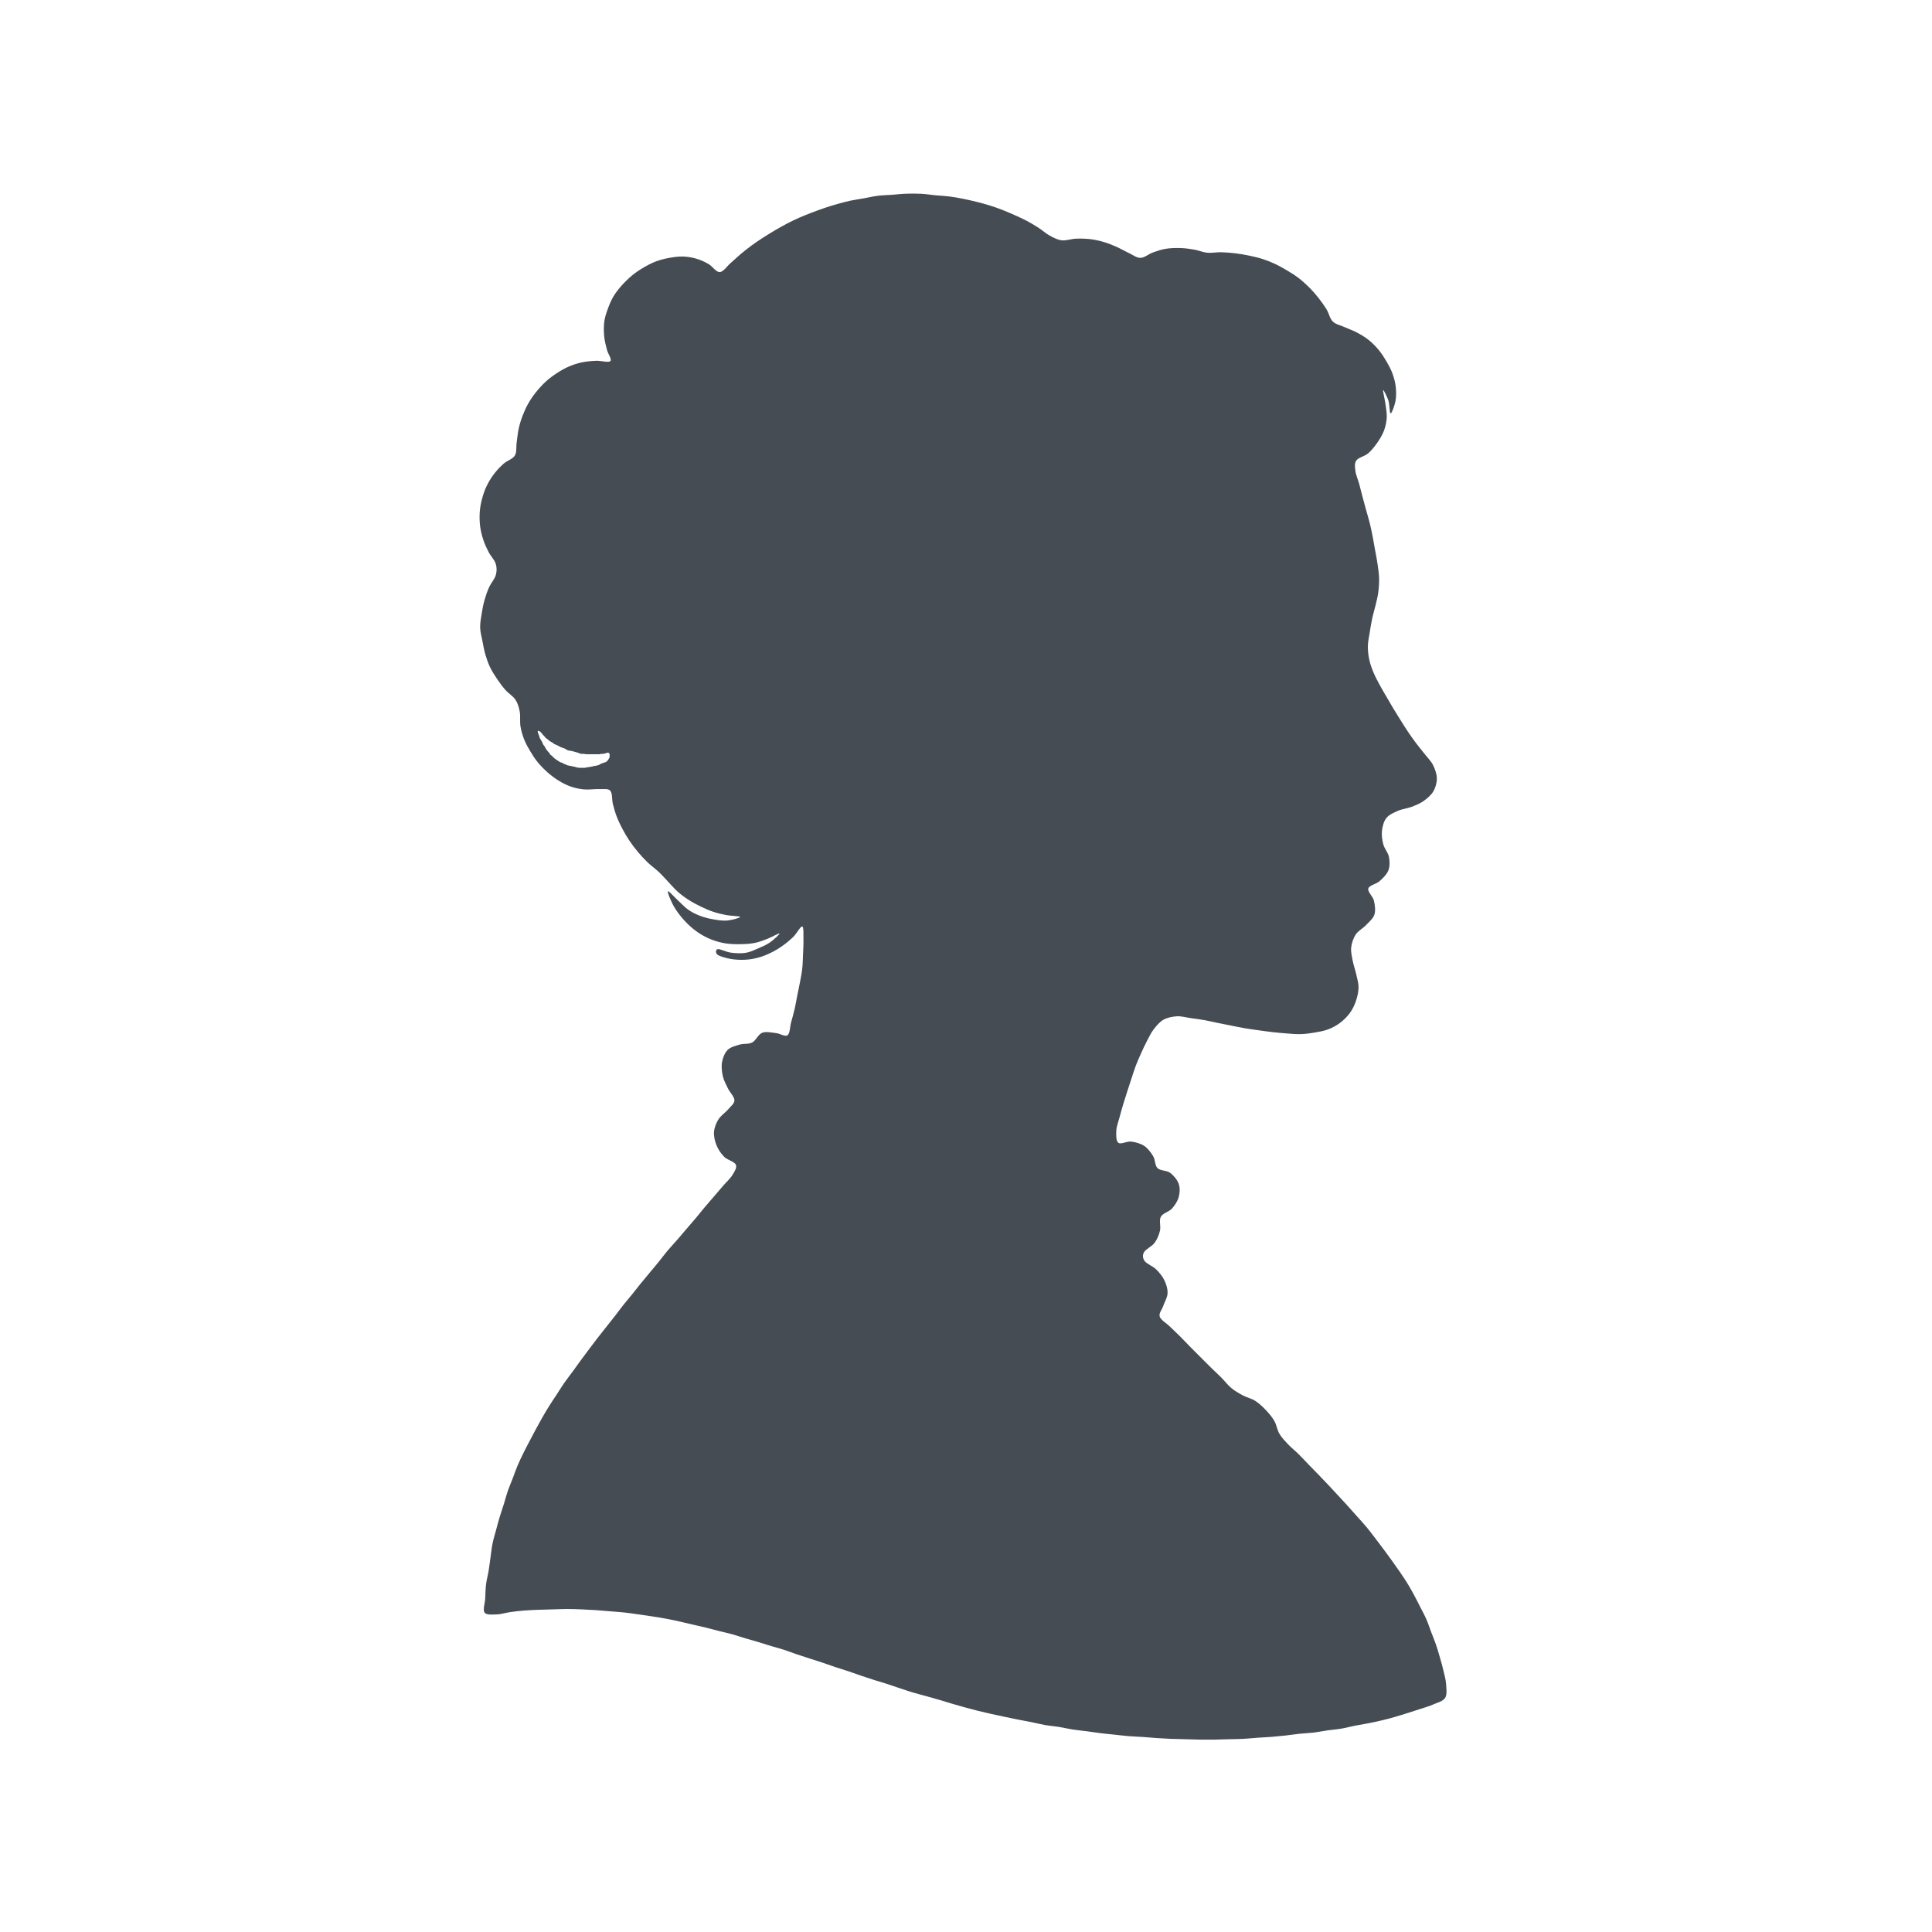
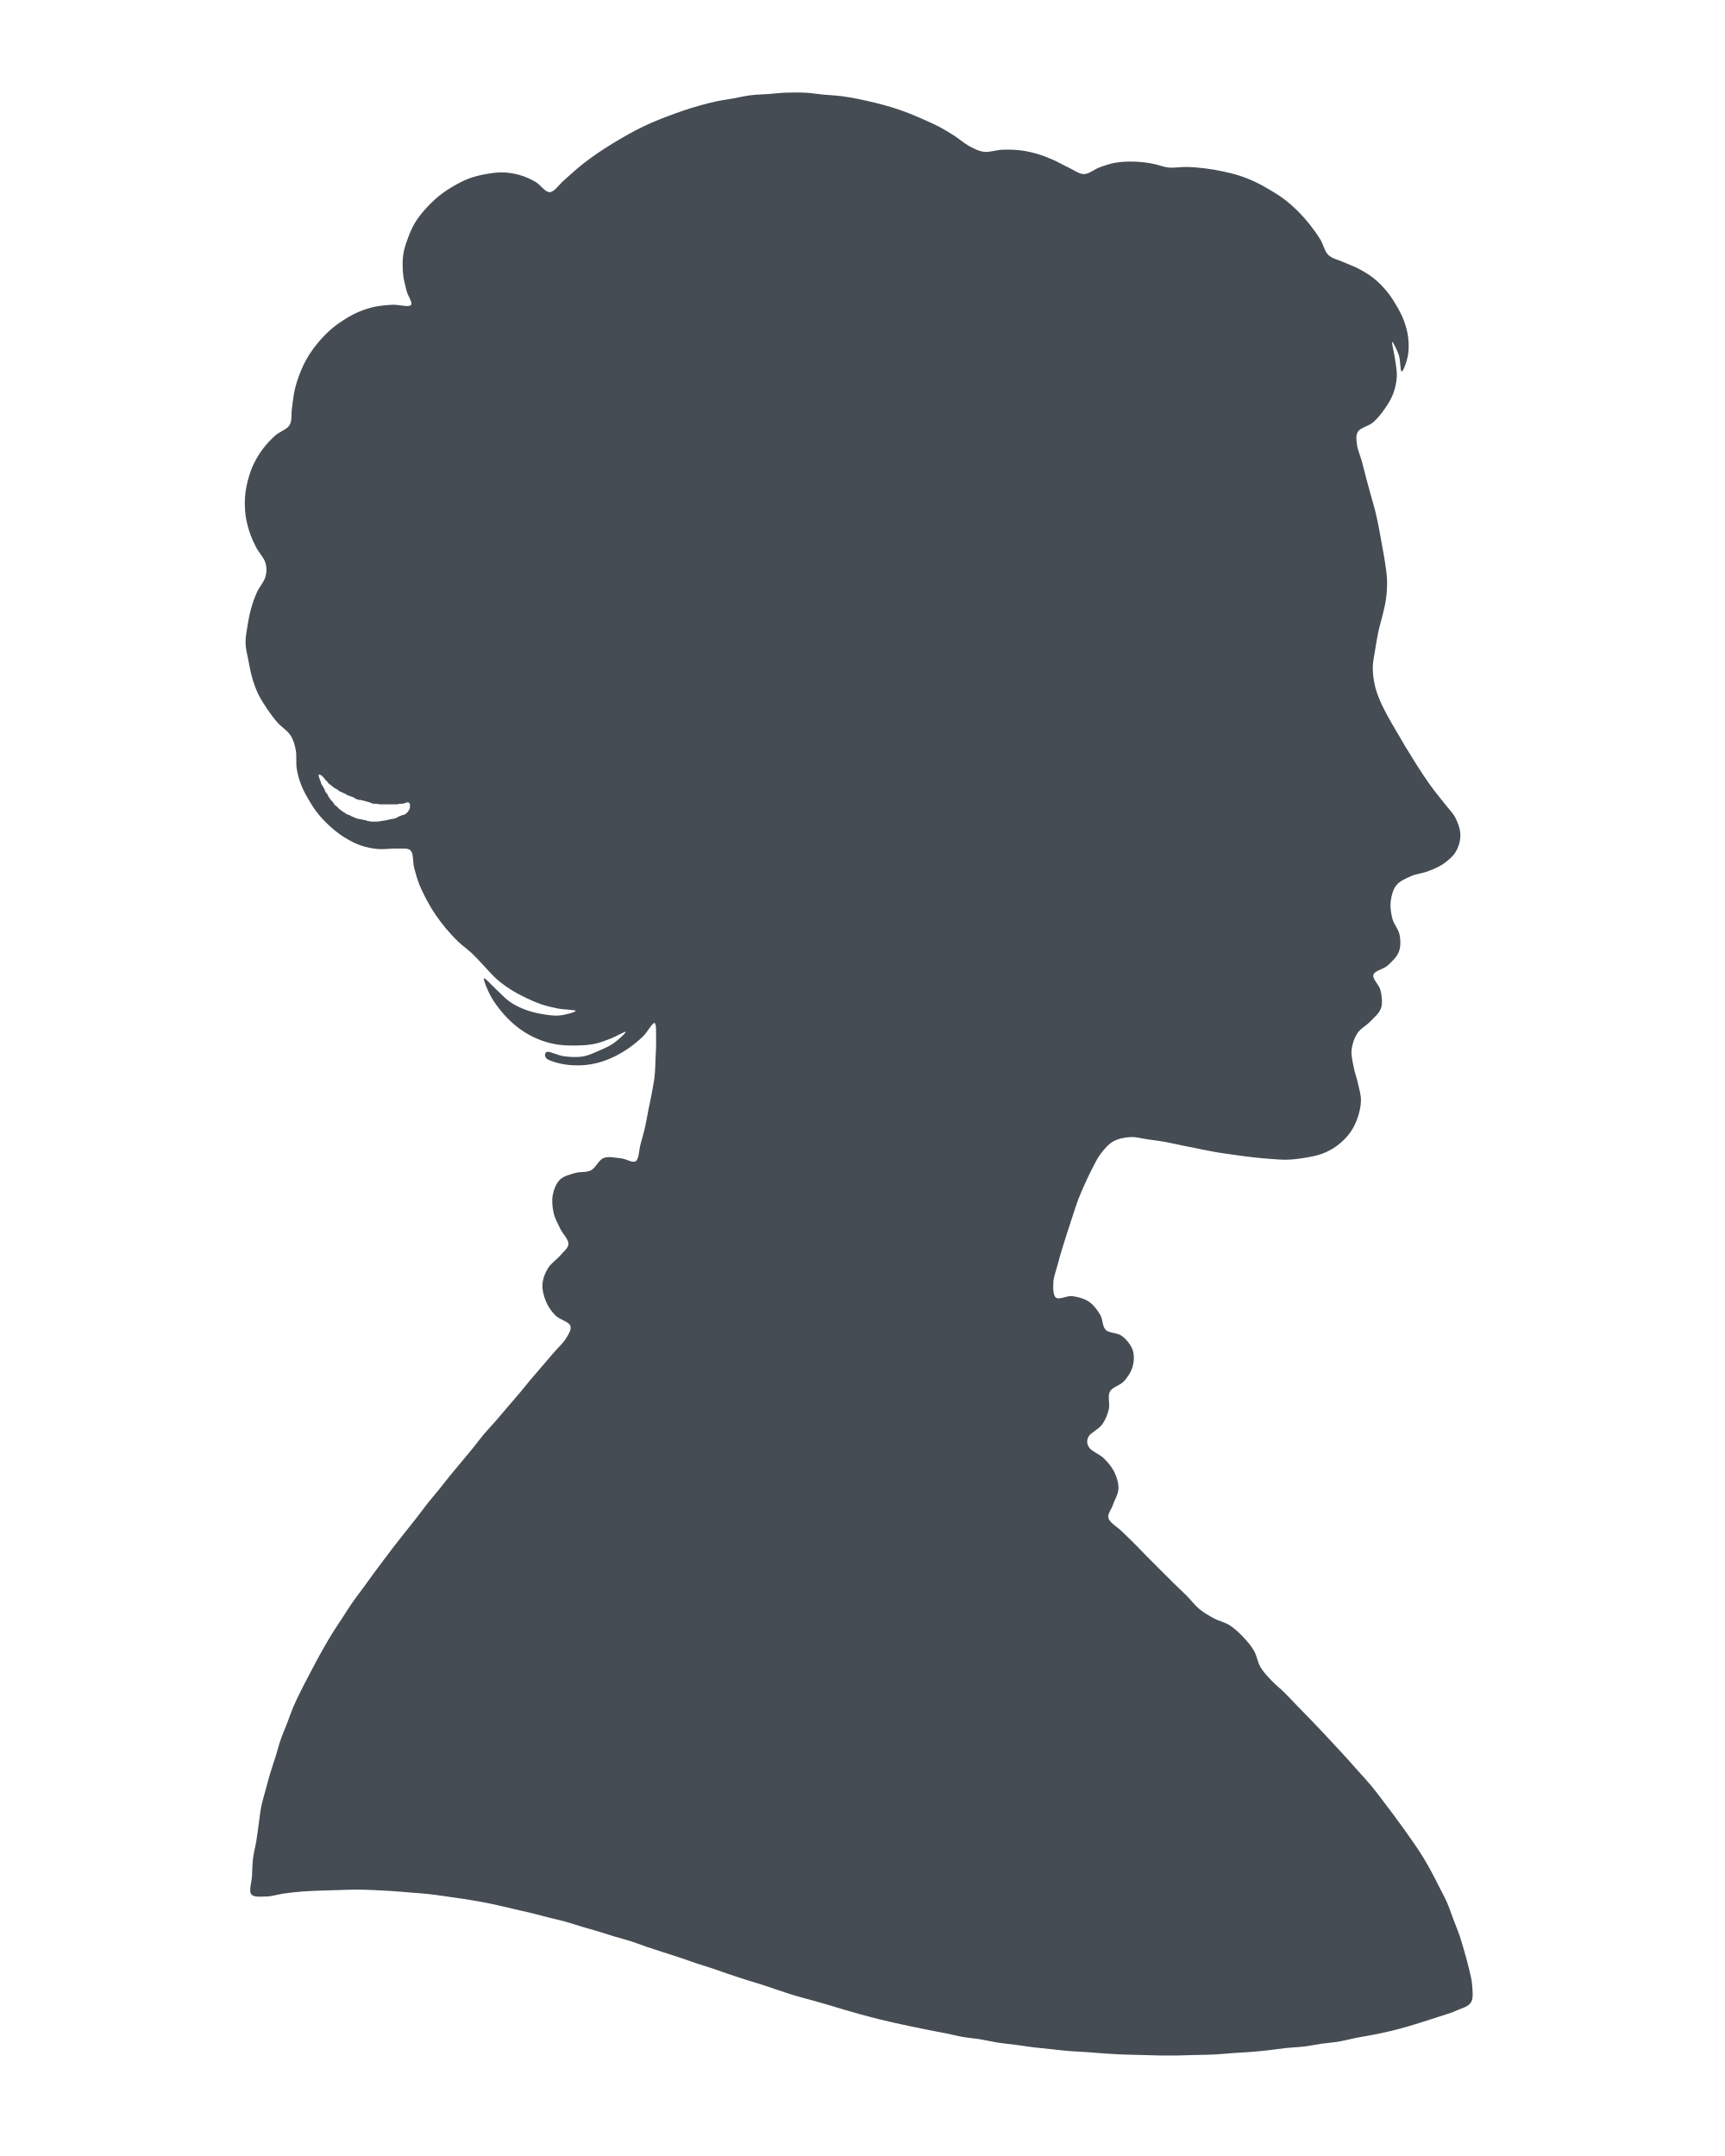
- <svg xmlns="http://www.w3.org/2000/svg" width="256" height="256" viewBox="0 0 256 256">
+ <svg xmlns="http://www.w3.org/2000/svg" width="180" height="225" viewBox="38 16 180 225">
  <g transform="translate(256 0) scale(-1 1)">
    <path d="M 133.928,25.676 C 133.283,25.710 132.705,25.814 132.089,25.873 C 131.473,25.932 130.841,25.953 130.232,26.029 C 129.623,26.106 129.037,26.213 128.436,26.331 C 127.835,26.449 127.216,26.592 126.627,26.738 C 126.038,26.885 125.469,27.034 124.902,27.211 C 124.334,27.387 123.775,27.583 123.223,27.796 C 122.671,28.009 122.137,28.243 121.588,28.488 C 121.040,28.733 120.467,28.985 119.934,29.268 C 119.401,29.550 118.897,29.857 118.392,30.183 C 117.886,30.509 117.415,30.948 116.902,31.224 C 116.389,31.501 115.893,31.775 115.313,31.842 C 114.734,31.909 114.056,31.652 113.425,31.626 C 112.794,31.600 112.140,31.616 111.530,31.688 C 110.919,31.761 110.334,31.894 109.763,32.061 C 109.191,32.227 108.651,32.445 108.101,32.686 C 107.550,32.926 106.999,33.257 106.462,33.504 C 105.925,33.751 105.415,34.174 104.881,34.167 C 104.346,34.160 103.810,33.660 103.252,33.460 C 102.695,33.260 102.144,33.065 101.536,32.966 C 100.928,32.867 100.234,32.849 99.606,32.867 C 98.978,32.884 98.361,32.968 97.769,33.071 C 97.178,33.174 96.657,33.425 96.055,33.483 C 95.453,33.542 94.794,33.409 94.158,33.424 C 93.523,33.439 92.861,33.498 92.243,33.573 C 91.624,33.649 91.037,33.754 90.448,33.878 C 89.859,34.002 89.274,34.135 88.708,34.317 C 88.143,34.498 87.601,34.712 87.057,34.967 C 86.512,35.221 85.963,35.532 85.442,35.843 C 84.921,36.155 84.418,36.464 83.932,36.836 C 83.446,37.209 82.968,37.639 82.526,38.080 C 82.085,38.522 81.669,38.997 81.283,39.487 C 80.897,39.977 80.526,40.501 80.211,41.020 C 79.896,41.540 79.791,42.216 79.395,42.603 C 79.000,42.991 78.369,43.102 77.838,43.344 C 77.308,43.586 76.744,43.771 76.211,44.055 C 75.679,44.338 75.129,44.659 74.645,45.047 C 74.161,45.434 73.700,45.907 73.308,46.379 C 72.916,46.851 72.592,47.363 72.291,47.878 C 71.990,48.394 71.707,48.908 71.501,49.472 C 71.295,50.037 71.122,50.649 71.055,51.265 C 70.987,51.881 70.983,52.585 71.097,53.169 C 71.210,53.753 71.581,54.784 71.736,54.769 C 71.891,54.754 71.862,53.590 72.027,53.078 C 72.193,52.565 72.662,51.628 72.729,51.694 C 72.797,51.759 72.511,52.869 72.431,53.471 C 72.350,54.073 72.216,54.706 72.247,55.306 C 72.279,55.907 72.407,56.511 72.619,57.074 C 72.830,57.636 73.164,58.178 73.516,58.680 C 73.867,59.181 74.270,59.696 74.729,60.083 C 75.188,60.470 75.990,60.617 76.269,61.003 C 76.548,61.389 76.466,61.873 76.402,62.400 C 76.339,62.927 76.048,63.581 75.888,64.165 C 75.727,64.748 75.592,65.323 75.440,65.900 C 75.287,66.477 75.132,67.044 74.971,67.627 C 74.811,68.211 74.623,68.811 74.478,69.401 C 74.333,69.990 74.219,70.574 74.103,71.166 C 73.986,71.759 73.885,72.364 73.780,72.954 C 73.675,73.544 73.558,74.098 73.472,74.705 C 73.385,75.312 73.280,75.968 73.263,76.596 C 73.246,77.224 73.289,77.866 73.369,78.473 C 73.448,79.081 73.605,79.656 73.741,80.240 C 73.877,80.824 74.057,81.381 74.184,81.978 C 74.312,82.575 74.412,83.211 74.507,83.822 C 74.601,84.432 74.746,85.032 74.753,85.641 C 74.760,86.250 74.678,86.891 74.549,87.478 C 74.421,88.065 74.212,88.609 73.980,89.163 C 73.749,89.717 73.445,90.269 73.160,90.801 C 72.874,91.333 72.568,91.837 72.269,92.353 C 71.970,92.869 71.672,93.387 71.363,93.899 C 71.055,94.412 70.743,94.913 70.418,95.429 C 70.093,95.944 69.758,96.483 69.415,96.991 C 69.072,97.499 68.728,97.987 68.361,98.476 C 67.994,98.964 67.589,99.436 67.214,99.921 C 66.839,100.406 66.377,100.846 66.109,101.385 C 65.842,101.924 65.615,102.574 65.611,103.156 C 65.608,103.739 65.791,104.380 66.087,104.879 C 66.383,105.378 66.903,105.810 67.387,106.151 C 67.871,106.491 68.428,106.708 68.989,106.922 C 69.550,107.135 70.206,107.192 70.754,107.433 C 71.303,107.675 71.926,107.935 72.281,108.370 C 72.635,108.804 72.808,109.458 72.879,110.042 C 72.950,110.625 72.860,111.289 72.707,111.872 C 72.554,112.456 72.073,112.966 71.960,113.541 C 71.847,114.115 71.824,114.786 72.030,115.321 C 72.235,115.856 72.747,116.351 73.191,116.752 C 73.635,117.154 74.566,117.297 74.692,117.730 C 74.818,118.162 74.081,118.771 73.947,119.348 C 73.813,119.926 73.711,120.654 73.888,121.196 C 74.064,121.737 74.598,122.160 75.008,122.596 C 75.417,123.031 76.020,123.320 76.346,123.809 C 76.671,124.298 76.893,124.946 76.961,125.532 C 77.030,126.118 76.865,126.737 76.755,127.325 C 76.645,127.912 76.429,128.471 76.301,129.058 C 76.173,129.645 75.980,130.244 75.987,130.847 C 75.994,131.451 76.149,132.108 76.345,132.677 C 76.540,133.246 76.807,133.781 77.160,134.260 C 77.514,134.740 77.985,135.197 78.464,135.554 C 78.943,135.911 79.471,136.191 80.033,136.403 C 80.595,136.615 81.229,136.722 81.836,136.826 C 82.443,136.930 83.054,137.008 83.674,137.026 C 84.294,137.043 84.935,136.978 85.557,136.933 C 86.179,136.888 86.785,136.828 87.406,136.758 C 88.026,136.688 88.666,136.596 89.281,136.510 C 89.895,136.424 90.499,136.344 91.091,136.243 C 91.682,136.142 92.235,136.021 92.829,135.904 C 93.423,135.787 94.057,135.662 94.656,135.539 C 95.255,135.417 95.827,135.275 96.423,135.169 C 97.020,135.063 97.629,134.988 98.235,134.904 C 98.840,134.820 99.455,134.628 100.057,134.664 C 100.658,134.701 101.329,134.834 101.843,135.123 C 102.357,135.413 102.774,135.929 103.138,136.401 C 103.503,136.873 103.755,137.427 104.031,137.952 C 104.308,138.478 104.552,139.008 104.798,139.556 C 105.045,140.103 105.298,140.677 105.511,141.238 C 105.724,141.799 105.892,142.361 106.079,142.924 C 106.266,143.487 106.451,144.051 106.632,144.616 C 106.813,145.181 106.993,145.738 107.166,146.316 C 107.338,146.895 107.513,147.500 107.666,148.086 C 107.819,148.673 108.063,149.276 108.085,149.834 C 108.108,150.391 108.132,151.192 107.802,151.431 C 107.472,151.670 106.677,151.197 106.105,151.266 C 105.534,151.335 104.858,151.520 104.372,151.845 C 103.887,152.169 103.486,152.723 103.194,153.213 C 102.902,153.703 102.993,154.419 102.620,154.785 C 102.247,155.150 101.423,155.059 100.956,155.404 C 100.489,155.748 100.010,156.318 99.819,156.852 C 99.628,157.386 99.661,158.057 99.810,158.607 C 99.960,159.156 100.319,159.711 100.714,160.148 C 101.110,160.585 101.919,160.742 102.183,161.229 C 102.447,161.716 102.157,162.493 102.297,163.071 C 102.436,163.648 102.668,164.217 103.020,164.692 C 103.373,165.167 104.193,165.521 104.411,165.921 C 104.629,166.321 104.596,166.713 104.329,167.092 C 104.061,167.472 103.245,167.768 102.808,168.196 C 102.371,168.624 101.959,169.129 101.706,169.659 C 101.454,170.190 101.264,170.813 101.292,171.380 C 101.319,171.947 101.700,172.546 101.873,173.060 C 102.046,173.574 102.476,174.011 102.327,174.464 C 102.179,174.916 101.432,175.335 100.980,175.775 C 100.527,176.215 100.055,176.659 99.610,177.105 C 99.164,177.551 98.756,177.992 98.305,178.449 C 97.855,178.906 97.366,179.388 96.907,179.848 C 96.447,180.307 96.004,180.759 95.548,181.206 C 95.093,181.653 94.622,182.078 94.175,182.528 C 93.727,182.978 93.340,183.511 92.863,183.906 C 92.387,184.301 91.846,184.613 91.318,184.897 C 90.789,185.182 90.199,185.288 89.692,185.610 C 89.185,185.933 88.702,186.388 88.277,186.833 C 87.853,187.279 87.444,187.759 87.143,188.285 C 86.842,188.810 86.777,189.466 86.471,189.984 C 86.166,190.502 85.730,190.947 85.309,191.394 C 84.888,191.840 84.392,192.224 83.945,192.665 C 83.498,193.105 83.066,193.583 82.628,194.035 C 82.189,194.487 81.749,194.928 81.314,195.378 C 80.880,195.828 80.452,196.277 80.021,196.734 C 79.590,197.190 79.158,197.657 78.729,198.120 C 78.300,198.582 77.875,199.037 77.447,199.510 C 77.019,199.982 76.582,200.479 76.160,200.954 C 75.738,201.429 75.311,201.883 74.915,202.359 C 74.518,202.836 74.161,203.319 73.782,203.812 C 73.404,204.305 73.013,204.821 72.644,205.318 C 72.274,205.814 71.919,206.298 71.565,206.792 C 71.210,207.285 70.858,207.780 70.517,208.279 C 70.177,208.778 69.838,209.269 69.520,209.787 C 69.202,210.305 68.897,210.857 68.609,211.387 C 68.321,211.918 68.062,212.441 67.793,212.971 C 67.525,213.500 67.234,214.020 66.998,214.562 C 66.761,215.105 66.587,215.663 66.374,216.225 C 66.161,216.786 65.915,217.363 65.719,217.931 C 65.524,218.500 65.364,219.065 65.200,219.637 C 65.036,220.210 64.872,220.782 64.737,221.366 C 64.601,221.951 64.425,222.542 64.387,223.143 C 64.349,223.744 64.229,224.525 64.509,224.975 C 64.788,225.424 65.526,225.598 66.064,225.840 C 66.603,226.082 67.180,226.239 67.742,226.427 C 68.304,226.616 68.863,226.791 69.438,226.971 C 70.013,227.152 70.612,227.343 71.193,227.509 C 71.774,227.675 72.342,227.826 72.925,227.965 C 73.508,228.104 74.098,228.226 74.690,228.343 C 75.281,228.460 75.876,228.548 76.476,228.667 C 77.077,228.786 77.686,228.953 78.293,229.057 C 78.900,229.160 79.514,229.201 80.118,229.287 C 80.723,229.374 81.311,229.501 81.920,229.575 C 82.530,229.648 83.155,229.664 83.777,229.729 C 84.400,229.794 85.036,229.896 85.657,229.965 C 86.279,230.034 86.885,230.093 87.505,230.142 C 88.125,230.192 88.755,230.217 89.377,230.261 C 89.999,230.305 90.602,230.373 91.238,230.406 C 91.874,230.439 92.552,230.440 93.194,230.457 C 93.837,230.475 94.458,230.500 95.094,230.509 C 95.731,230.517 96.379,230.517 97.015,230.509 C 97.652,230.500 98.273,230.475 98.915,230.457 C 99.558,230.440 100.233,230.432 100.872,230.406 C 101.511,230.380 102.126,230.343 102.749,230.301 C 103.372,230.259 103.988,230.199 104.610,230.156 C 105.233,230.113 105.857,230.096 106.485,230.044 C 107.113,229.992 107.758,229.911 108.380,229.845 C 109.003,229.779 109.611,229.724 110.220,229.649 C 110.829,229.574 111.429,229.475 112.036,229.395 C 112.643,229.315 113.253,229.264 113.863,229.169 C 114.474,229.074 115.089,228.921 115.698,228.823 C 116.307,228.724 116.920,228.682 117.518,228.578 C 118.115,228.475 118.692,228.321 119.283,228.202 C 119.874,228.083 120.463,227.982 121.063,227.862 C 121.664,227.743 122.287,227.612 122.885,227.486 C 123.483,227.360 124.063,227.239 124.649,227.107 C 125.235,226.975 125.819,226.840 126.400,226.695 C 126.980,226.551 127.549,226.400 128.132,226.240 C 128.716,226.080 129.321,225.905 129.901,225.735 C 130.480,225.565 131.037,225.387 131.608,225.220 C 132.180,225.053 132.746,224.896 133.328,224.733 C 133.910,224.571 134.525,224.417 135.103,224.243 C 135.680,224.070 136.232,223.878 136.795,223.691 C 137.358,223.505 137.916,223.306 138.482,223.125 C 139.047,222.943 139.612,222.785 140.186,222.602 C 140.761,222.420 141.357,222.222 141.927,222.029 C 142.496,221.836 143.043,221.632 143.605,221.444 C 144.168,221.256 144.739,221.089 145.302,220.902 C 145.865,220.715 146.412,220.512 146.982,220.321 C 147.553,220.130 148.154,219.943 148.726,219.757 C 149.299,219.572 149.858,219.398 150.420,219.207 C 150.981,219.016 151.529,218.794 152.094,218.612 C 152.659,218.430 153.232,218.288 153.809,218.115 C 154.387,217.941 154.983,217.743 155.561,217.569 C 156.139,217.395 156.707,217.243 157.277,217.073 C 157.847,216.903 158.406,216.708 158.980,216.548 C 159.555,216.389 160.135,216.267 160.723,216.118 C 161.312,215.969 161.920,215.801 162.510,215.656 C 163.100,215.512 163.679,215.388 164.264,215.253 C 164.848,215.117 165.428,214.971 166.015,214.842 C 166.602,214.713 167.181,214.590 167.785,214.478 C 168.388,214.366 169.026,214.268 169.636,214.172 C 170.246,214.077 170.841,213.990 171.447,213.906 C 172.052,213.821 172.655,213.730 173.267,213.664 C 173.880,213.597 174.496,213.559 175.124,213.508 C 175.752,213.456 176.405,213.395 177.037,213.353 C 177.670,213.310 178.287,213.277 178.917,213.251 C 179.546,213.226 180.183,213.199 180.816,213.199 C 181.449,213.199 182.074,213.232 182.716,213.250 C 183.358,213.268 184.031,213.280 184.670,213.306 C 185.310,213.332 185.931,213.354 186.551,213.404 C 187.170,213.455 187.782,213.525 188.387,213.610 C 188.992,213.695 189.613,213.906 190.181,213.917 C 190.748,213.927 191.537,214.026 191.792,213.674 C 192.046,213.322 191.740,212.429 191.707,211.805 C 191.675,211.181 191.670,210.540 191.595,209.930 C 191.520,209.321 191.357,208.757 191.257,208.149 C 191.157,207.541 191.082,206.894 190.994,206.281 C 190.905,205.667 190.846,205.061 190.725,204.471 C 190.604,203.880 190.424,203.315 190.269,202.739 C 190.113,202.163 189.965,201.593 189.792,201.015 C 189.618,200.437 189.407,199.846 189.228,199.271 C 189.049,198.695 188.910,198.122 188.717,197.562 C 188.524,197.001 188.280,196.462 188.068,195.909 C 187.855,195.357 187.674,194.801 187.442,194.248 C 187.209,193.694 186.936,193.129 186.672,192.589 C 186.408,192.048 186.132,191.532 185.857,191.005 C 185.583,190.478 185.308,189.952 185.026,189.428 C 184.743,188.905 184.464,188.390 184.163,187.865 C 183.862,187.340 183.541,186.795 183.218,186.279 C 182.895,185.762 182.556,185.272 182.227,184.768 C 181.897,184.264 181.592,183.760 181.241,183.255 C 180.891,182.750 180.487,182.239 180.123,181.741 C 179.758,181.242 179.415,180.753 179.054,180.262 C 178.694,179.771 178.327,179.283 177.960,178.794 C 177.593,178.306 177.234,177.824 176.853,177.332 C 176.473,176.839 176.065,176.330 175.678,175.841 C 175.291,175.351 174.907,174.880 174.530,174.395 C 174.153,173.911 173.799,173.417 173.417,172.935 C 173.035,172.453 172.631,171.989 172.238,171.503 C 171.844,171.016 171.450,170.501 171.055,170.015 C 170.660,169.528 170.264,169.062 169.868,168.585 C 169.472,168.109 169.069,167.635 168.681,167.156 C 168.292,166.677 167.942,166.191 167.537,165.709 C 167.131,165.227 166.665,164.742 166.249,164.265 C 165.833,163.787 165.445,163.317 165.041,162.844 C 164.636,162.371 164.221,161.903 163.822,161.428 C 163.423,160.953 163.051,160.476 162.646,159.994 C 162.241,159.511 161.803,159.015 161.392,158.535 C 160.980,158.056 160.584,157.589 160.178,157.117 C 159.772,156.645 159.235,156.168 158.955,155.703 C 158.675,155.237 158.319,154.729 158.500,154.325 C 158.682,153.921 159.620,153.705 160.045,153.280 C 160.470,152.855 160.825,152.321 161.050,151.775 C 161.274,151.230 161.433,150.581 161.393,150.006 C 161.352,149.432 161.121,148.833 160.806,148.328 C 160.490,147.823 159.853,147.402 159.499,146.977 C 159.146,146.553 158.677,146.241 158.685,145.781 C 158.693,145.321 159.289,144.751 159.546,144.217 C 159.803,143.683 160.098,143.160 160.228,142.578 C 160.358,141.997 160.432,141.304 160.324,140.727 C 160.216,140.150 159.972,139.504 159.582,139.118 C 159.192,138.732 158.528,138.577 157.985,138.412 C 157.442,138.248 156.821,138.392 156.326,138.131 C 155.830,137.871 155.536,137.058 155.011,136.851 C 154.486,136.644 153.734,136.835 153.174,136.890 C 152.614,136.944 151.987,137.416 151.653,137.177 C 151.319,136.938 151.330,136.040 151.171,135.456 C 151.012,134.872 150.838,134.266 150.701,133.673 C 150.565,133.079 150.472,132.487 150.354,131.895 C 150.237,131.304 150.105,130.718 149.995,130.123 C 149.886,129.528 149.764,128.948 149.696,128.326 C 149.629,127.704 149.617,127.031 149.591,126.392 C 149.565,125.753 149.521,125.097 149.539,124.492 C 149.558,123.887 149.478,122.823 149.700,122.763 C 149.922,122.702 150.431,123.697 150.872,124.128 C 151.312,124.559 151.840,124.993 152.343,125.349 C 152.845,125.704 153.352,126.003 153.886,126.261 C 154.420,126.519 154.973,126.742 155.545,126.894 C 156.116,127.046 156.699,127.147 157.316,127.174 C 157.932,127.200 158.641,127.167 159.244,127.054 C 159.847,126.941 160.660,126.712 160.934,126.498 C 161.209,126.283 161.189,125.810 160.894,125.765 C 160.599,125.720 159.776,126.146 159.164,126.228 C 158.553,126.311 157.827,126.353 157.225,126.260 C 156.622,126.168 156.091,125.905 155.547,125.673 C 155.003,125.440 154.433,125.195 153.961,124.865 C 153.488,124.534 152.652,123.766 152.712,123.690 C 152.772,123.613 153.771,124.194 154.322,124.404 C 154.873,124.614 155.426,124.831 156.018,124.949 C 156.609,125.066 157.240,125.099 157.872,125.109 C 158.504,125.120 159.197,125.103 159.810,125.012 C 160.422,124.921 160.989,124.767 161.545,124.563 C 162.101,124.359 162.634,124.101 163.145,123.788 C 163.655,123.474 164.147,123.102 164.608,122.682 C 165.069,122.263 165.528,121.758 165.910,121.270 C 166.291,120.783 166.632,120.285 166.896,119.758 C 167.160,119.230 167.600,118.193 167.492,118.106 C 167.383,118.018 166.689,118.828 166.243,119.233 C 165.796,119.639 165.314,120.185 164.812,120.538 C 164.309,120.892 163.781,121.141 163.228,121.354 C 162.676,121.567 162.096,121.712 161.498,121.815 C 160.901,121.919 160.238,122.029 159.644,121.976 C 159.050,121.923 157.915,121.618 157.933,121.498 C 157.951,121.378 159.157,121.369 159.750,121.256 C 160.343,121.142 160.927,121.004 161.489,120.817 C 162.052,120.630 162.585,120.394 163.127,120.132 C 163.668,119.871 164.225,119.578 164.738,119.248 C 165.251,118.918 165.745,118.560 166.205,118.151 C 166.665,117.743 167.076,117.237 167.499,116.796 C 167.921,116.355 168.291,115.929 168.741,115.506 C 169.191,115.083 169.747,114.693 170.201,114.258 C 170.656,113.822 171.074,113.363 171.469,112.892 C 171.865,112.420 172.237,111.929 172.575,111.429 C 172.913,110.928 173.212,110.421 173.495,109.889 C 173.778,109.356 174.055,108.793 174.271,108.232 C 174.487,107.672 174.649,107.103 174.793,106.527 C 174.936,105.951 174.837,105.106 175.135,104.777 C 175.433,104.449 176.014,104.584 176.580,104.555 C 177.146,104.527 177.909,104.657 178.529,104.606 C 179.150,104.555 179.740,104.437 180.303,104.249 C 180.865,104.062 181.393,103.789 181.906,103.481 C 182.418,103.173 182.908,102.811 183.379,102.401 C 183.850,101.991 184.335,101.501 184.731,101.022 C 185.126,100.542 185.447,100.038 185.753,99.524 C 186.058,99.010 186.349,98.490 186.563,97.938 C 186.777,97.387 186.942,96.824 187.038,96.214 C 187.134,95.604 187.025,94.862 187.137,94.277 C 187.249,93.692 187.394,93.181 187.710,92.704 C 188.027,92.227 188.631,91.873 189.036,91.415 C 189.442,90.956 189.803,90.461 190.145,89.953 C 190.487,89.445 190.829,88.908 191.087,88.366 C 191.345,87.823 191.529,87.268 191.694,86.696 C 191.859,86.124 191.964,85.527 192.077,84.934 C 192.191,84.340 192.363,83.751 192.377,83.137 C 192.392,82.522 192.263,81.856 192.165,81.247 C 192.068,80.637 191.954,80.054 191.791,79.481 C 191.628,78.908 191.437,78.356 191.189,77.809 C 190.941,77.262 190.448,76.718 190.303,76.198 C 190.157,75.679 190.159,75.199 190.317,74.692 C 190.476,74.186 190.978,73.685 191.251,73.158 C 191.525,72.631 191.771,72.102 191.960,71.530 C 192.148,70.959 192.303,70.345 192.381,69.727 C 192.459,69.110 192.472,68.435 192.429,67.826 C 192.385,67.217 192.272,66.645 192.121,66.075 C 191.969,65.504 191.779,64.945 191.518,64.403 C 191.257,63.862 190.931,63.319 190.555,62.825 C 190.179,62.330 189.726,61.848 189.265,61.438 C 188.803,61.029 188.075,60.836 187.787,60.367 C 187.500,59.897 187.627,59.225 187.539,58.624 C 187.452,58.023 187.396,57.355 187.263,56.760 C 187.130,56.166 186.954,55.608 186.742,55.055 C 186.530,54.503 186.287,53.963 185.991,53.445 C 185.695,52.928 185.358,52.436 184.966,51.949 C 184.574,51.462 184.103,50.944 183.638,50.523 C 183.172,50.101 182.679,49.745 182.174,49.418 C 181.669,49.091 181.151,48.795 180.608,48.562 C 180.064,48.328 179.510,48.144 178.912,48.018 C 178.314,47.892 177.653,47.834 177.022,47.806 C 176.391,47.777 175.370,48.088 175.128,47.847 C 174.887,47.606 175.438,46.901 175.574,46.358 C 175.709,45.815 175.881,45.213 175.940,44.589 C 176.000,43.965 176.011,43.232 175.930,42.616 C 175.848,42.000 175.652,41.450 175.450,40.894 C 175.247,40.337 175.021,39.790 174.715,39.277 C 174.408,38.764 174.026,38.282 173.609,37.814 C 173.192,37.346 172.696,36.864 172.214,36.469 C 171.732,36.075 171.232,35.750 170.717,35.447 C 170.202,35.145 169.671,34.863 169.124,34.654 C 168.577,34.445 168.032,34.303 167.435,34.192 C 166.839,34.081 166.160,33.976 165.544,33.990 C 164.928,34.004 164.312,34.108 163.740,34.274 C 163.169,34.440 162.631,34.687 162.113,34.984 C 161.596,35.280 161.122,36.074 160.635,36.052 C 160.147,36.031 159.659,35.260 159.188,34.855 C 158.717,34.450 158.279,34.018 157.807,33.623 C 157.335,33.229 156.848,32.847 156.356,32.488 C 155.865,32.129 155.371,31.799 154.858,31.468 C 154.346,31.136 153.804,30.807 153.281,30.501 C 152.758,30.194 152.248,29.902 151.721,29.628 C 151.195,29.354 150.661,29.095 150.120,28.855 C 149.579,28.615 149.036,28.403 148.476,28.187 C 147.915,27.972 147.327,27.754 146.757,27.562 C 146.187,27.370 145.628,27.196 145.055,27.034 C 144.482,26.872 143.906,26.716 143.318,26.590 C 142.730,26.464 142.131,26.385 141.526,26.277 C 140.921,26.169 140.305,26.019 139.688,25.942 C 139.070,25.864 138.441,25.858 137.820,25.812 C 137.199,25.767 136.607,25.690 135.959,25.668 C 135.310,25.645 134.573,25.642 133.928,25.676 Z M 184.620,96.856 C 184.658,96.840 184.666,96.819 184.687,96.825 C 184.708,96.830 184.738,96.860 184.746,96.890 C 184.755,96.919 184.742,96.968 184.738,97.001 C 184.734,97.034 184.733,97.053 184.722,97.087 C 184.711,97.121 184.685,97.172 184.674,97.206 C 184.662,97.240 184.660,97.262 184.651,97.289 C 184.643,97.317 184.635,97.336 184.621,97.369 C 184.608,97.402 184.586,97.455 184.571,97.488 C 184.557,97.520 184.543,97.530 184.534,97.565 C 184.524,97.599 184.523,97.661 184.514,97.696 C 184.505,97.730 184.490,97.747 184.479,97.774 C 184.468,97.800 184.463,97.821 184.447,97.853 C 184.431,97.885 184.404,97.935 184.383,97.965 C 184.362,97.996 184.343,98.003 184.323,98.033 C 184.304,98.064 184.280,98.116 184.264,98.148 C 184.248,98.180 184.245,98.194 184.227,98.225 C 184.209,98.256 184.177,98.305 184.157,98.335 C 184.138,98.366 184.119,98.381 184.111,98.408 C 184.102,98.436 184.116,98.465 184.105,98.499 C 184.094,98.533 184.063,98.581 184.046,98.613 C 184.029,98.645 184.024,98.658 184.003,98.688 C 183.982,98.718 183.945,98.764 183.921,98.793 C 183.896,98.821 183.873,98.835 183.857,98.859 C 183.841,98.883 183.840,98.906 183.822,98.937 C 183.804,98.968 183.766,99.014 183.750,99.047 C 183.735,99.079 183.747,99.099 183.730,99.131 C 183.712,99.162 183.668,99.205 183.647,99.235 C 183.626,99.265 183.620,99.286 183.603,99.310 C 183.586,99.333 183.566,99.348 183.545,99.378 C 183.523,99.408 183.497,99.459 183.475,99.488 C 183.453,99.518 183.439,99.527 183.413,99.555 C 183.386,99.583 183.343,99.627 183.317,99.654 C 183.291,99.682 183.277,99.692 183.256,99.722 C 183.234,99.751 183.208,99.802 183.187,99.832 C 183.167,99.862 183.150,99.878 183.133,99.902 C 183.117,99.926 183.112,99.948 183.089,99.977 C 183.066,100.005 183.022,100.049 182.993,100.071 C 182.964,100.094 182.946,100.088 182.917,100.110 C 182.887,100.132 182.844,100.178 182.817,100.205 C 182.789,100.231 182.773,100.248 182.751,100.270 C 182.729,100.292 182.713,100.308 182.686,100.335 C 182.658,100.363 182.615,100.406 182.587,100.433 C 182.560,100.460 182.550,100.475 182.521,100.496 C 182.491,100.518 182.439,100.542 182.410,100.563 C 182.380,100.585 182.372,100.602 182.342,100.624 C 182.312,100.645 182.261,100.670 182.231,100.692 C 182.201,100.713 182.187,100.735 182.163,100.751 C 182.139,100.767 182.116,100.768 182.086,100.787 C 182.055,100.806 182.008,100.844 181.978,100.864 C 181.948,100.885 181.936,100.893 181.905,100.911 C 181.874,100.930 181.824,100.957 181.793,100.975 C 181.761,100.992 181.744,101.007 181.717,101.017 C 181.691,101.027 181.666,101.023 181.631,101.033 C 181.597,101.042 181.542,101.059 181.509,101.074 C 181.477,101.089 181.468,101.104 181.437,101.123 C 181.406,101.141 181.356,101.169 181.324,101.186 C 181.293,101.202 181.274,101.214 181.247,101.223 C 181.220,101.233 181.196,101.230 181.163,101.243 C 181.130,101.257 181.081,101.288 181.049,101.304 C 181.017,101.319 181.003,101.323 180.969,101.335 C 180.936,101.348 180.882,101.366 180.849,101.381 C 180.817,101.395 180.809,101.413 180.774,101.422 C 180.739,101.431 180.675,101.425 180.640,101.434 C 180.605,101.443 180.593,101.469 180.565,101.477 C 180.537,101.484 180.511,101.478 180.473,101.479 C 180.435,101.481 180.373,101.479 180.337,101.486 C 180.302,101.494 180.296,101.516 180.260,101.525 C 180.225,101.533 180.162,101.528 180.127,101.537 C 180.092,101.546 180.079,101.571 180.051,101.579 C 180.024,101.587 179.998,101.579 179.961,101.583 C 179.923,101.587 179.864,101.593 179.829,101.601 C 179.794,101.610 179.783,101.621 179.750,101.635 C 179.718,101.649 179.667,101.675 179.632,101.684 C 179.597,101.693 179.577,101.682 179.540,101.687 C 179.504,101.691 179.447,101.703 179.411,101.710 C 179.376,101.718 179.357,101.729 179.328,101.733 C 179.299,101.738 179.275,101.737 179.237,101.738 C 179.199,101.739 179.137,101.738 179.099,101.738 C 179.060,101.738 179.045,101.738 179.006,101.738 C 178.967,101.738 178.906,101.738 178.867,101.738 C 178.828,101.738 178.805,101.738 178.774,101.738 C 178.743,101.738 178.720,101.738 178.682,101.738 C 178.643,101.738 178.581,101.739 178.543,101.738 C 178.505,101.737 178.488,101.741 178.452,101.733 C 178.417,101.726 178.366,101.699 178.331,101.692 C 178.295,101.684 178.270,101.690 178.239,101.688 C 178.209,101.686 178.185,101.690 178.149,101.682 C 178.114,101.674 178.063,101.648 178.028,101.640 C 177.992,101.633 177.974,101.638 177.936,101.637 C 177.898,101.635 177.835,101.640 177.800,101.632 C 177.764,101.624 177.760,101.598 177.725,101.589 C 177.690,101.580 177.626,101.584 177.590,101.579 C 177.553,101.574 177.534,101.565 177.506,101.558 C 177.478,101.551 177.457,101.545 177.422,101.536 C 177.388,101.527 177.332,101.512 177.297,101.504 C 177.262,101.495 177.248,101.491 177.211,101.486 C 177.175,101.482 177.113,101.481 177.077,101.476 C 177.040,101.471 177.021,101.462 176.993,101.455 C 176.965,101.448 176.944,101.442 176.909,101.433 C 176.874,101.424 176.818,101.410 176.784,101.401 C 176.749,101.392 176.734,101.390 176.701,101.378 C 176.667,101.365 176.615,101.342 176.583,101.326 C 176.551,101.310 176.541,101.298 176.510,101.279 C 176.479,101.261 176.429,101.233 176.397,101.216 C 176.366,101.199 176.348,101.185 176.321,101.175 C 176.294,101.166 176.269,101.171 176.236,101.158 C 176.203,101.145 176.154,101.112 176.122,101.098 C 176.089,101.084 176.074,101.083 176.039,101.074 C 176.004,101.065 175.948,101.053 175.913,101.043 C 175.878,101.034 175.857,101.028 175.831,101.019 C 175.804,101.009 175.783,101.003 175.751,100.986 C 175.720,100.969 175.670,100.940 175.640,100.919 C 175.611,100.897 175.601,100.884 175.573,100.857 C 175.546,100.830 175.502,100.786 175.475,100.759 C 175.449,100.731 175.431,100.716 175.414,100.692 C 175.397,100.668 175.390,100.648 175.373,100.616 C 175.357,100.584 175.335,100.531 175.316,100.501 C 175.297,100.470 175.273,100.464 175.258,100.432 C 175.242,100.400 175.230,100.343 175.224,100.307 C 175.218,100.271 175.222,100.254 175.222,100.216 C 175.221,100.177 175.221,100.115 175.222,100.077 C 175.222,100.038 175.223,100.016 175.224,99.985 C 175.224,99.954 175.209,99.925 175.225,99.893 C 175.241,99.861 175.292,99.820 175.319,99.794 C 175.345,99.767 175.356,99.743 175.384,99.733 C 175.412,99.723 175.453,99.732 175.484,99.733 C 175.516,99.734 175.548,99.729 175.575,99.738 C 175.603,99.746 175.616,99.769 175.649,99.783 C 175.682,99.797 175.737,99.812 175.772,99.821 C 175.807,99.830 175.823,99.828 175.858,99.837 C 175.893,99.846 175.946,99.868 175.981,99.876 C 176.016,99.884 176.032,99.883 176.070,99.885 C 176.107,99.888 176.169,99.888 176.207,99.889 C 176.245,99.890 176.268,99.890 176.299,99.891 C 176.329,99.892 176.355,99.887 176.390,99.894 C 176.426,99.901 176.477,99.927 176.512,99.935 C 176.548,99.943 176.565,99.939 176.603,99.940 C 176.641,99.941 176.703,99.941 176.741,99.941 C 176.780,99.941 176.803,99.941 176.834,99.941 C 176.865,99.941 176.888,99.941 176.927,99.941 C 176.965,99.941 177.027,99.941 177.066,99.941 C 177.104,99.941 177.120,99.941 177.158,99.941 C 177.197,99.941 177.259,99.941 177.297,99.941 C 177.336,99.941 177.359,99.941 177.390,99.941 C 177.421,99.941 177.444,99.941 177.483,99.941 C 177.521,99.941 177.583,99.941 177.621,99.941 C 177.660,99.941 177.675,99.941 177.714,99.941 C 177.753,99.941 177.814,99.941 177.853,99.941 C 177.892,99.941 177.907,99.941 177.946,99.941 C 177.984,99.941 178.046,99.941 178.085,99.941 C 178.123,99.941 178.146,99.941 178.177,99.941 C 178.208,99.941 178.232,99.941 178.270,99.941 C 178.308,99.940 178.370,99.941 178.407,99.936 C 178.443,99.931 178.453,99.918 178.489,99.911 C 178.524,99.903 178.583,99.894 178.620,99.891 C 178.657,99.887 178.681,99.890 178.712,99.889 C 178.742,99.889 178.766,99.890 178.804,99.889 C 178.843,99.889 178.904,99.888 178.942,99.886 C 178.980,99.884 178.996,99.886 179.031,99.878 C 179.066,99.870 179.118,99.846 179.153,99.837 C 179.188,99.828 179.207,99.836 179.240,99.823 C 179.274,99.811 179.322,99.778 179.354,99.763 C 179.387,99.748 179.408,99.745 179.435,99.735 C 179.462,99.726 179.481,99.715 179.516,99.706 C 179.550,99.697 179.609,99.689 179.644,99.680 C 179.679,99.671 179.690,99.661 179.725,99.651 C 179.759,99.642 179.818,99.633 179.852,99.622 C 179.886,99.611 179.901,99.593 179.929,99.585 C 179.957,99.578 179.983,99.585 180.018,99.577 C 180.053,99.568 180.104,99.542 180.139,99.534 C 180.174,99.525 180.193,99.534 180.228,99.525 C 180.263,99.517 180.314,99.491 180.350,99.483 C 180.385,99.476 180.410,99.480 180.441,99.479 C 180.471,99.477 180.496,99.482 180.532,99.475 C 180.568,99.469 180.621,99.448 180.656,99.440 C 180.691,99.431 180.708,99.436 180.742,99.425 C 180.776,99.414 180.828,99.390 180.860,99.374 C 180.892,99.357 180.902,99.345 180.933,99.326 C 180.964,99.307 181.013,99.276 181.044,99.258 C 181.075,99.241 181.095,99.233 181.120,99.219 C 181.145,99.205 181.161,99.187 181.194,99.174 C 181.227,99.160 181.283,99.146 181.318,99.137 C 181.352,99.127 181.369,99.129 181.402,99.117 C 181.436,99.105 181.488,99.083 181.520,99.066 C 181.552,99.050 181.566,99.028 181.593,99.019 C 181.620,99.010 181.649,99.023 181.683,99.012 C 181.718,99.002 181.768,98.975 181.799,98.958 C 181.831,98.941 181.843,98.932 181.873,98.912 C 181.903,98.892 181.950,98.856 181.981,98.837 C 182.012,98.819 182.026,98.815 182.059,98.802 C 182.092,98.788 182.147,98.771 182.179,98.757 C 182.212,98.743 182.229,98.727 182.255,98.715 C 182.280,98.703 182.302,98.699 182.334,98.683 C 182.366,98.668 182.415,98.636 182.448,98.623 C 182.481,98.610 182.500,98.619 182.532,98.603 C 182.564,98.587 182.611,98.551 182.641,98.529 C 182.670,98.506 182.685,98.488 182.708,98.467 C 182.730,98.446 182.743,98.422 182.774,98.402 C 182.804,98.383 182.858,98.365 182.891,98.350 C 182.923,98.334 182.935,98.327 182.967,98.310 C 182.998,98.293 183.049,98.265 183.079,98.246 C 183.110,98.227 183.127,98.212 183.151,98.196 C 183.175,98.179 183.195,98.171 183.224,98.147 C 183.253,98.124 183.297,98.081 183.325,98.055 C 183.352,98.029 183.361,98.013 183.391,97.991 C 183.420,97.969 183.472,97.945 183.502,97.924 C 183.531,97.902 183.540,97.886 183.569,97.862 C 183.597,97.838 183.644,97.804 183.674,97.782 C 183.703,97.760 183.726,97.753 183.744,97.732 C 183.762,97.711 183.759,97.684 183.780,97.654 C 183.802,97.625 183.848,97.582 183.874,97.554 C 183.901,97.527 183.913,97.516 183.940,97.489 C 183.967,97.461 184.009,97.417 184.036,97.390 C 184.063,97.362 184.084,97.348 184.101,97.324 C 184.118,97.300 184.116,97.276 184.137,97.247 C 184.159,97.217 184.205,97.174 184.231,97.146 C 184.258,97.119 184.269,97.108 184.296,97.081 C 184.324,97.054 184.368,97.011 184.395,96.984 C 184.423,96.957 184.424,96.941 184.461,96.919 C 184.499,96.898 184.582,96.872 184.620,96.856 Z" fill="#454c54" fill-rule="evenodd" />
  </g>
</svg>
